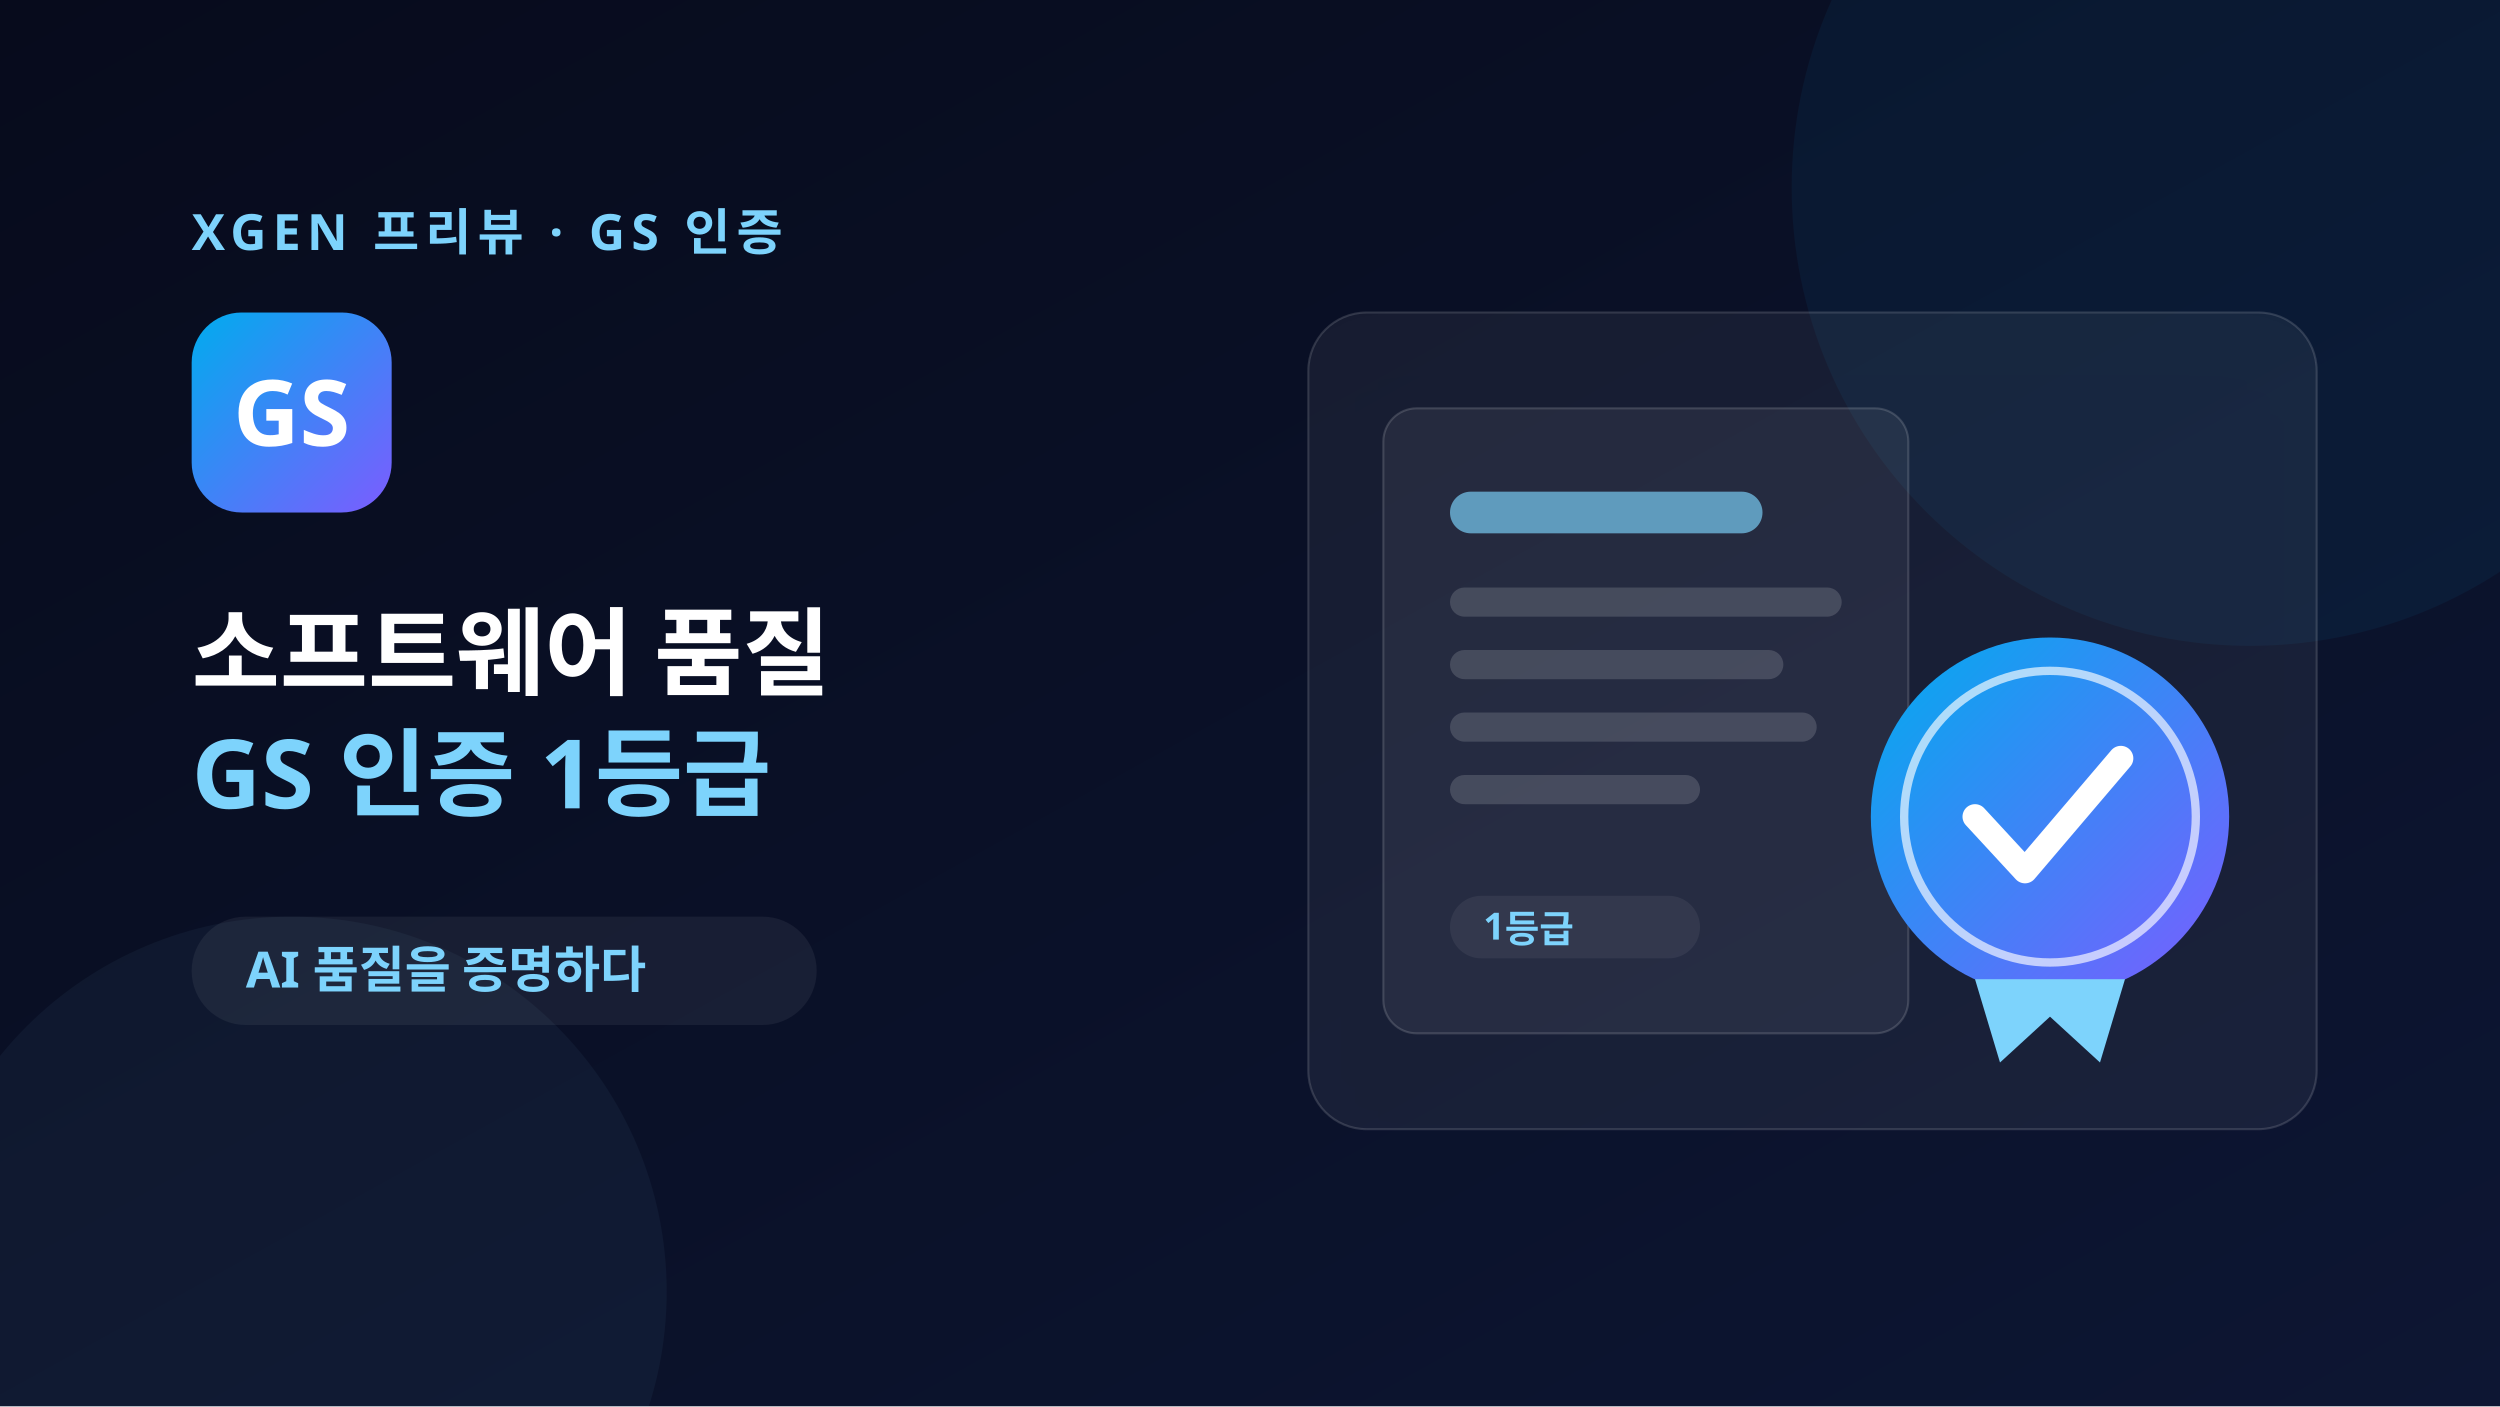
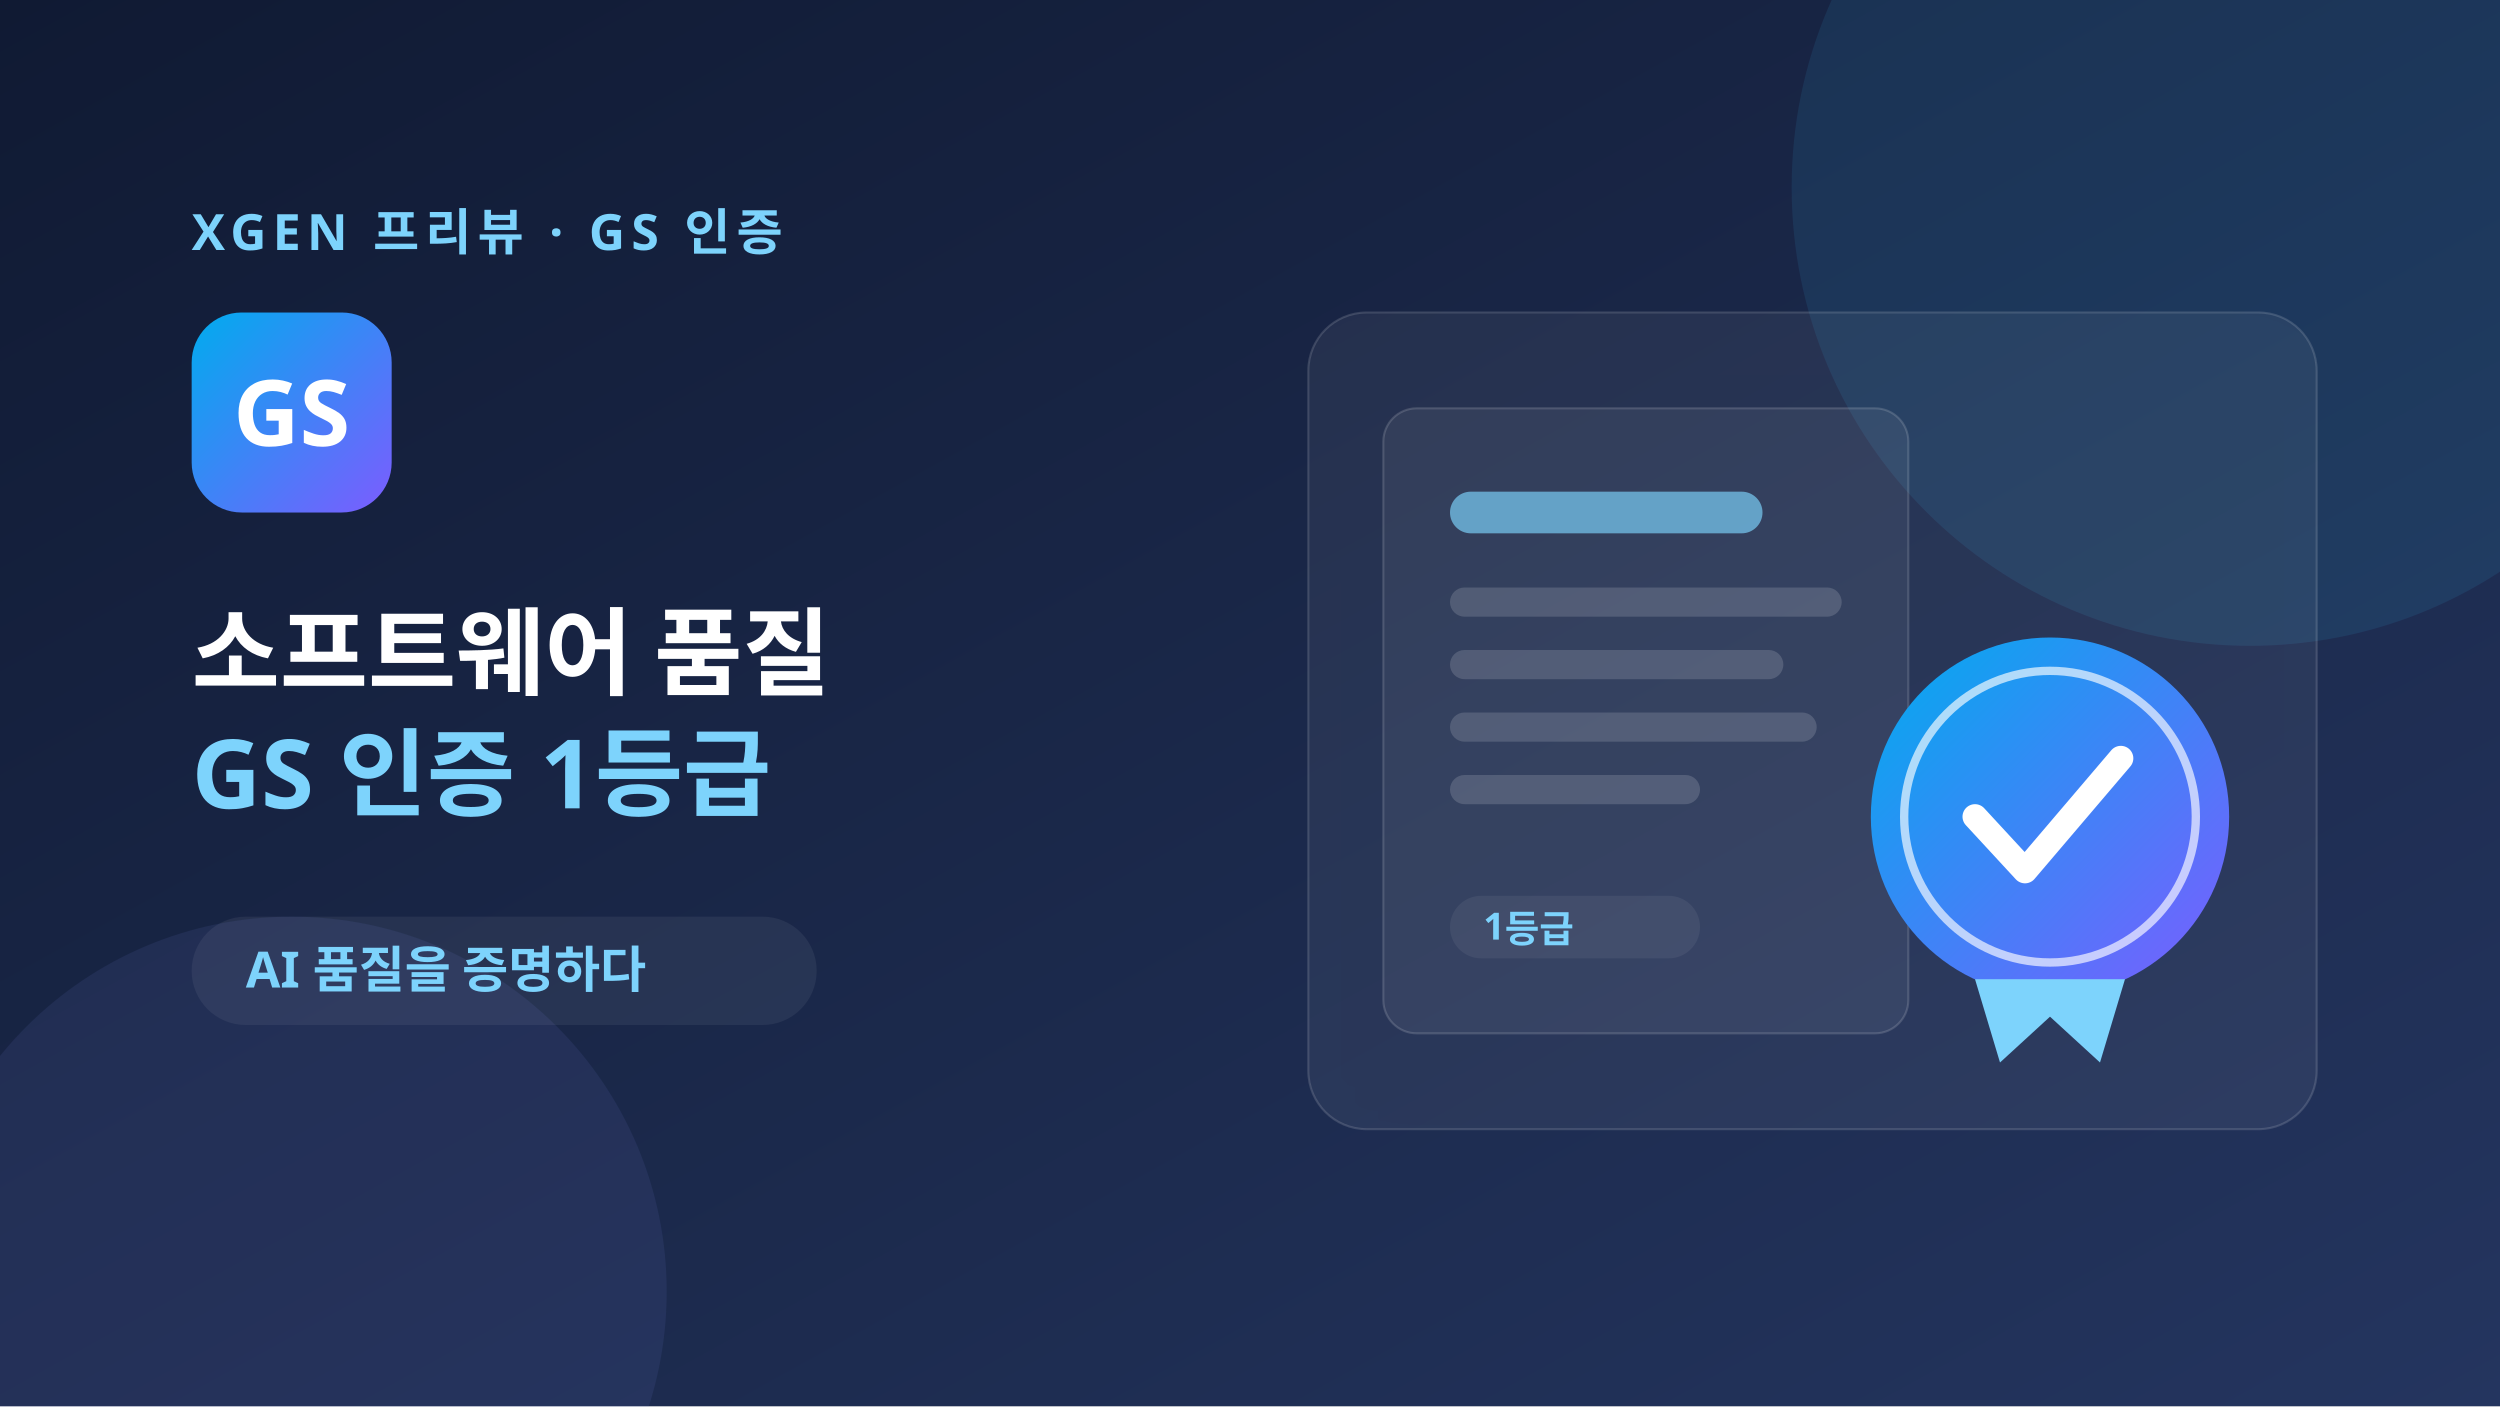
<svg xmlns="http://www.w3.org/2000/svg" viewBox="0 0 1200 675" role="img" aria-label="XGEN GS 인증 1등급 획득">
  <defs>
    <linearGradient id="bg" x1="0" y1="0" x2="1" y2="1">
-       <stop offset="0" stop-color="#070b1c" />
-       <stop offset="1" stop-color="#0d1633" />
+       <stop offset="0" stop-color="#101a33" />
+       <stop offset="1" stop-color="#24355f" />
    </linearGradient>
    <linearGradient id="badge" x1="0" y1="0" x2="1" y2="1">
      <stop offset="0" stop-color="#00acee" />
      <stop offset="1" stop-color="#7c5cff" />
    </linearGradient>
    <filter id="sh" x="-20%" y="-20%" width="140%" height="140%">
      <feDropShadow dx="0" dy="14" stdDeviation="22" flood-color="#1e3a8a" flood-opacity="0.14" />
    </filter>
  </defs>
  <rect width="1200" height="675" fill="url(#bg)" />
-   <circle cx="1080" cy="90" r="220" fill="#0ea5e9" opacity="0.06" />
-   <circle cx="140" cy="620" r="180" fill="#7dd3fc" opacity="0.05" />
+   <circle cx="1080" cy="90" r="220" fill="#38bdf8" opacity="0.1" />
+   <circle cx="140" cy="620" r="180" fill="#818cf8" opacity="0.09" />
  <text x="92" y="120" font-family="Pretendard,'Pretendard Variable','Malgun Gothic','Apple SD Gothic Neo','Noto Sans KR',sans-serif" font-size="24" font-weight="700" letter-spacing="3" fill="#7dd3fc">XGEN 프리뷰 · GS 인증</text>
  <rect x="92" y="150" width="96" height="96" rx="24" fill="url(#badge)" />
  <text x="140" y="214" text-anchor="middle" font-family="Pretendard,'Pretendard Variable','Malgun Gothic','Apple SD Gothic Neo','Noto Sans KR',sans-serif" font-size="44" font-weight="800" fill="#ffffff">GS</text>
  <text x="92" y="330" font-family="Pretendard,'Pretendard Variable','Malgun Gothic','Apple SD Gothic Neo','Noto Sans KR',sans-serif" font-size="46" font-weight="800" fill="#ffffff">소프트웨어 품질</text>
  <text x="92" y="388" font-family="Pretendard,'Pretendard Variable','Malgun Gothic','Apple SD Gothic Neo','Noto Sans KR',sans-serif" font-size="46" font-weight="800" fill="#7dd3fc">GS 인증 1등급</text>
  <rect x="92" y="440" width="300" height="52" rx="26" fill="#ffffff0f" />
  <text x="118" y="474" font-family="Pretendard,'Pretendard Variable','Malgun Gothic','Apple SD Gothic Neo','Noto Sans KR',sans-serif" font-size="24" font-weight="700" fill="#7dd3fc">AI 품질을 증명하다</text>
  <g filter="url(#sh)">
    <rect x="628" y="150" width="484" height="392" rx="28" fill="#ffffff0d" stroke="#ffffff24" />
  </g>
  <rect x="664" y="196" width="252" height="300" rx="16" fill="#ffffff0f" stroke="#ffffff26" />
  <rect x="696" y="236" width="150" height="20" rx="10" fill="#7dd3fcaa" />
  <rect x="696" y="282" width="188" height="14" rx="7" fill="#ffffff26" />
  <rect x="696" y="312" width="160" height="14" rx="7" fill="#ffffff26" />
  <rect x="696" y="342" width="176" height="14" rx="7" fill="#ffffff26" />
  <rect x="696" y="372" width="120" height="14" rx="7" fill="#ffffff26" />
  <rect x="696" y="430" width="120" height="30" rx="15" fill="#ffffff0f" />
  <text x="712" y="451" font-family="Pretendard,'Pretendard Variable','Malgun Gothic','Apple SD Gothic Neo','Noto Sans KR',sans-serif" font-size="18" font-weight="700" fill="#7dd3fc">1등급</text>
  <circle cx="984" cy="392" r="86" fill="url(#badge)" />
  <circle cx="984" cy="392" r="70" fill="none" stroke="#ffffff" stroke-width="4" opacity="0.65" />
  <path d="M948 392 l24 26 46 -54" fill="none" stroke="#ffffff" stroke-width="12" stroke-linecap="round" stroke-linejoin="round" />
  <path d="M948 470 l12 40 24 -22 24 22 12 -40 z" fill="#7dd3fc" />
</svg>
